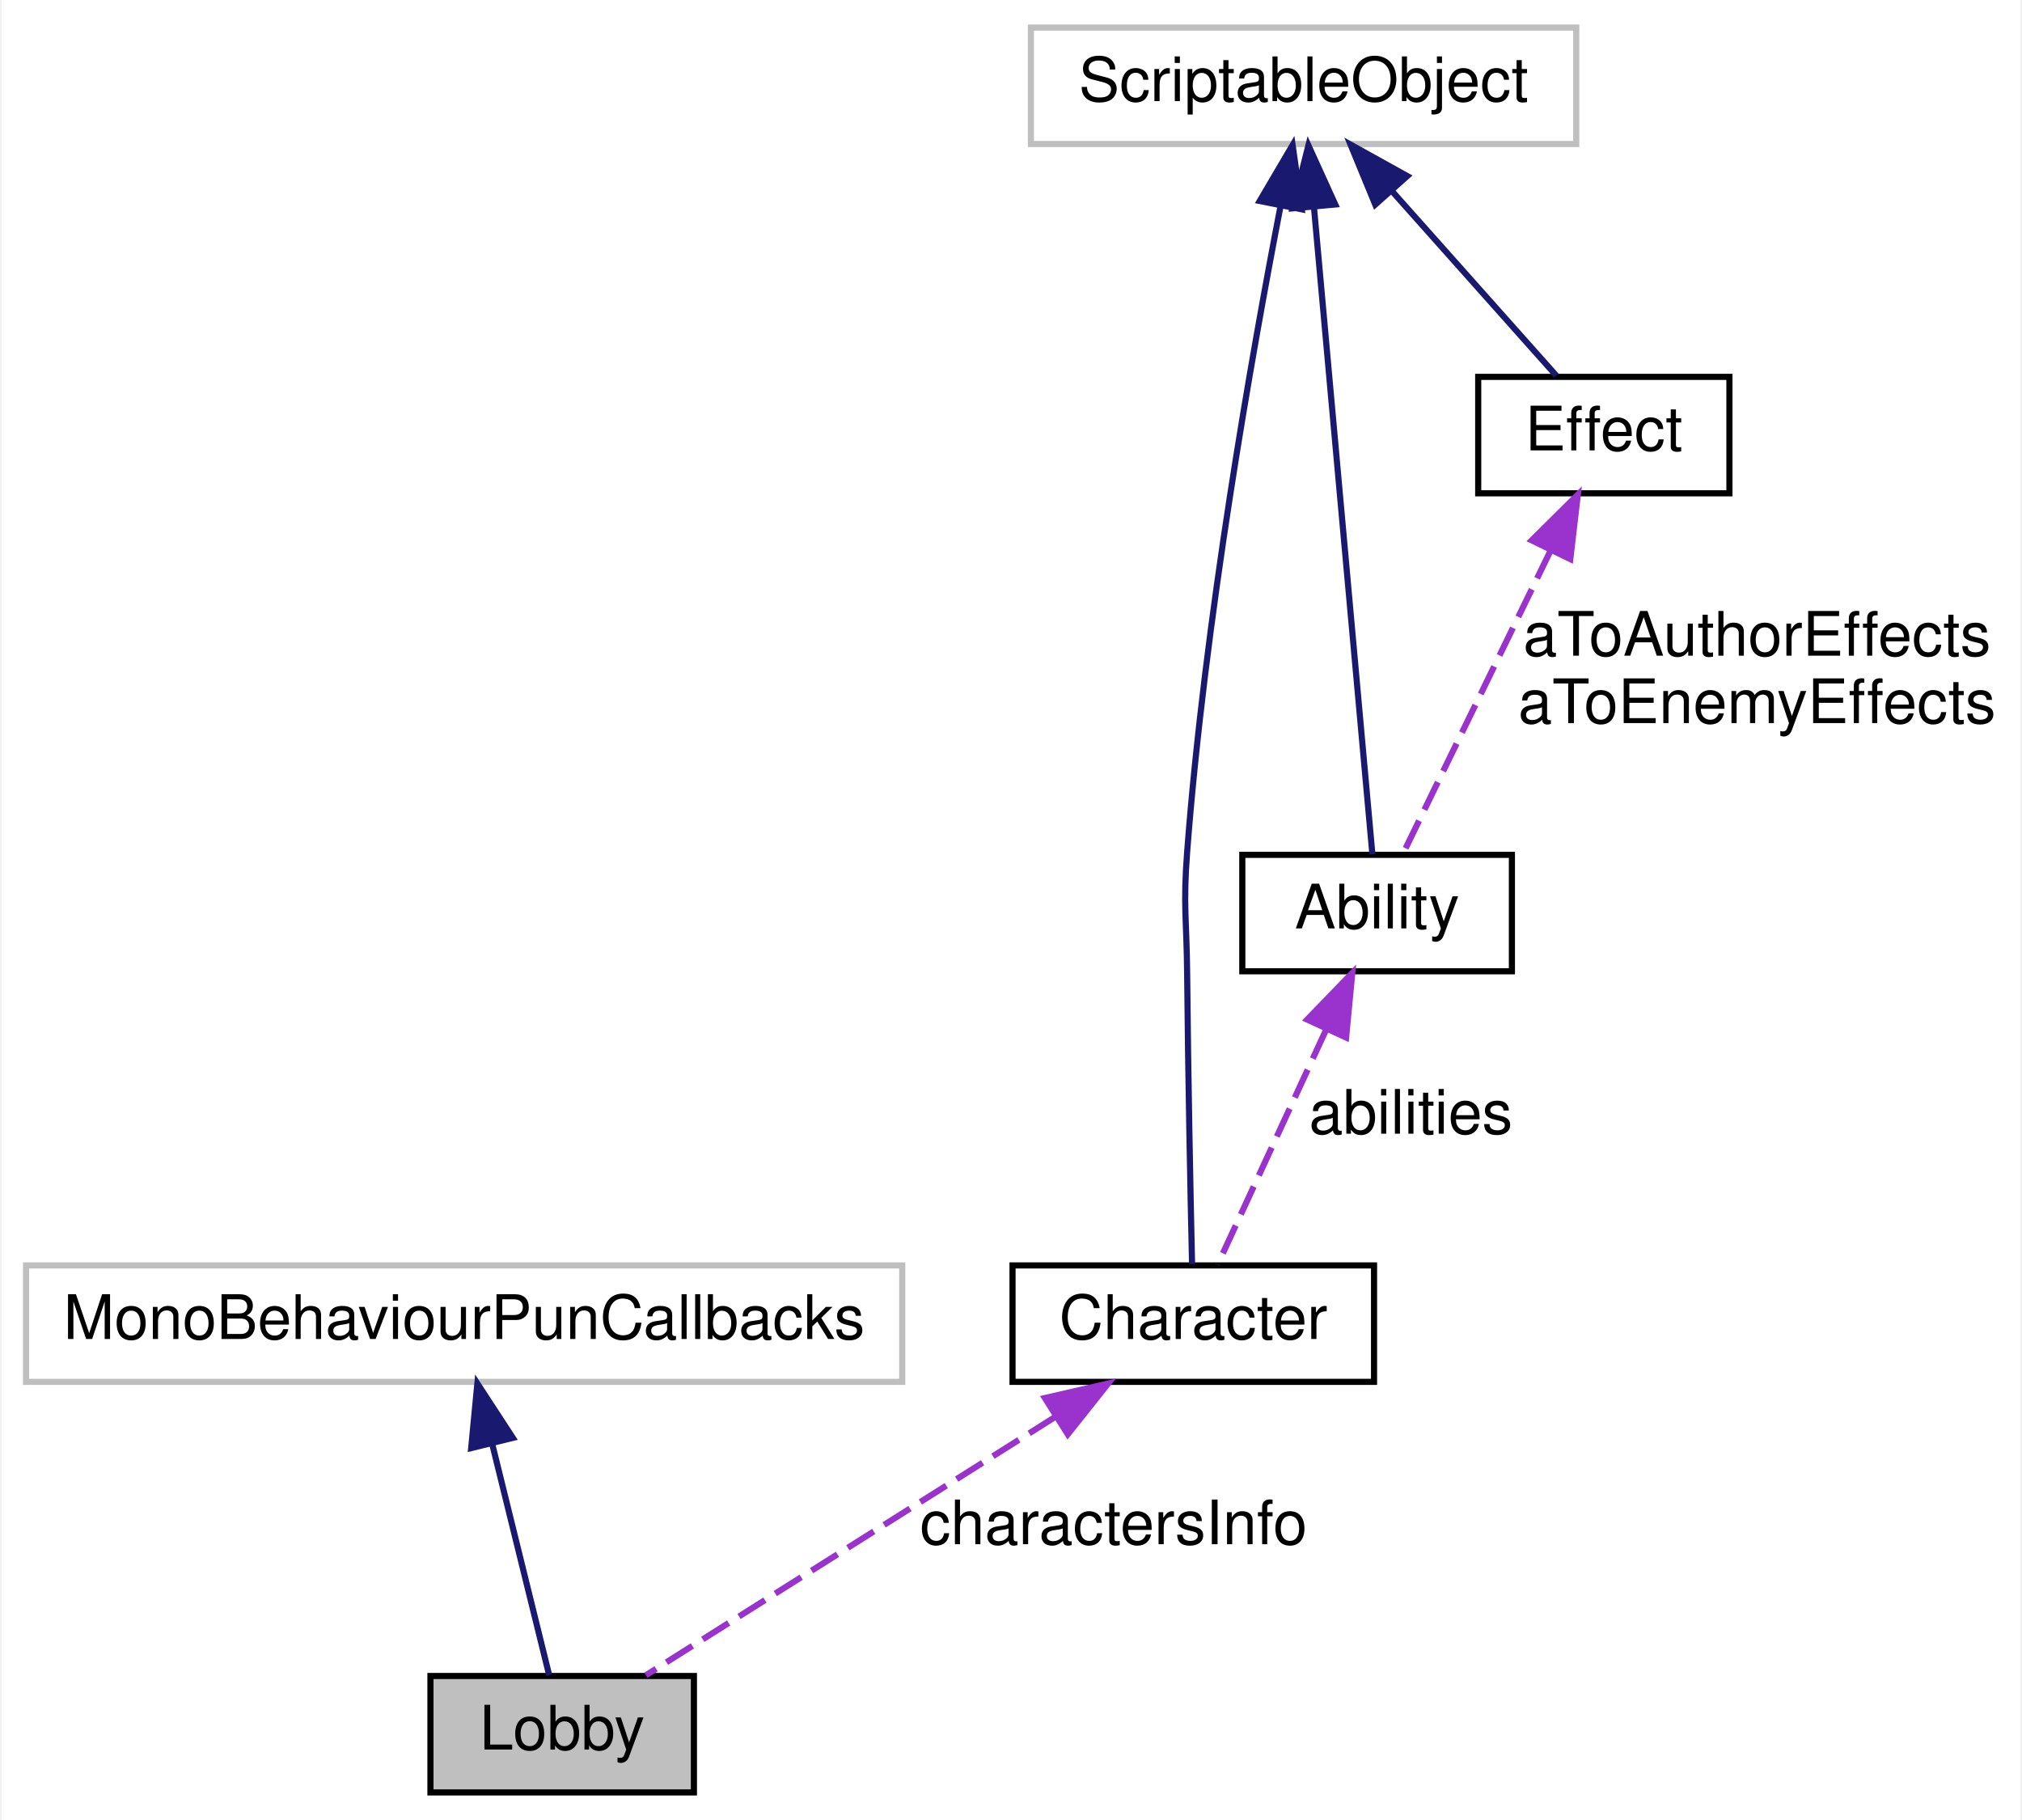
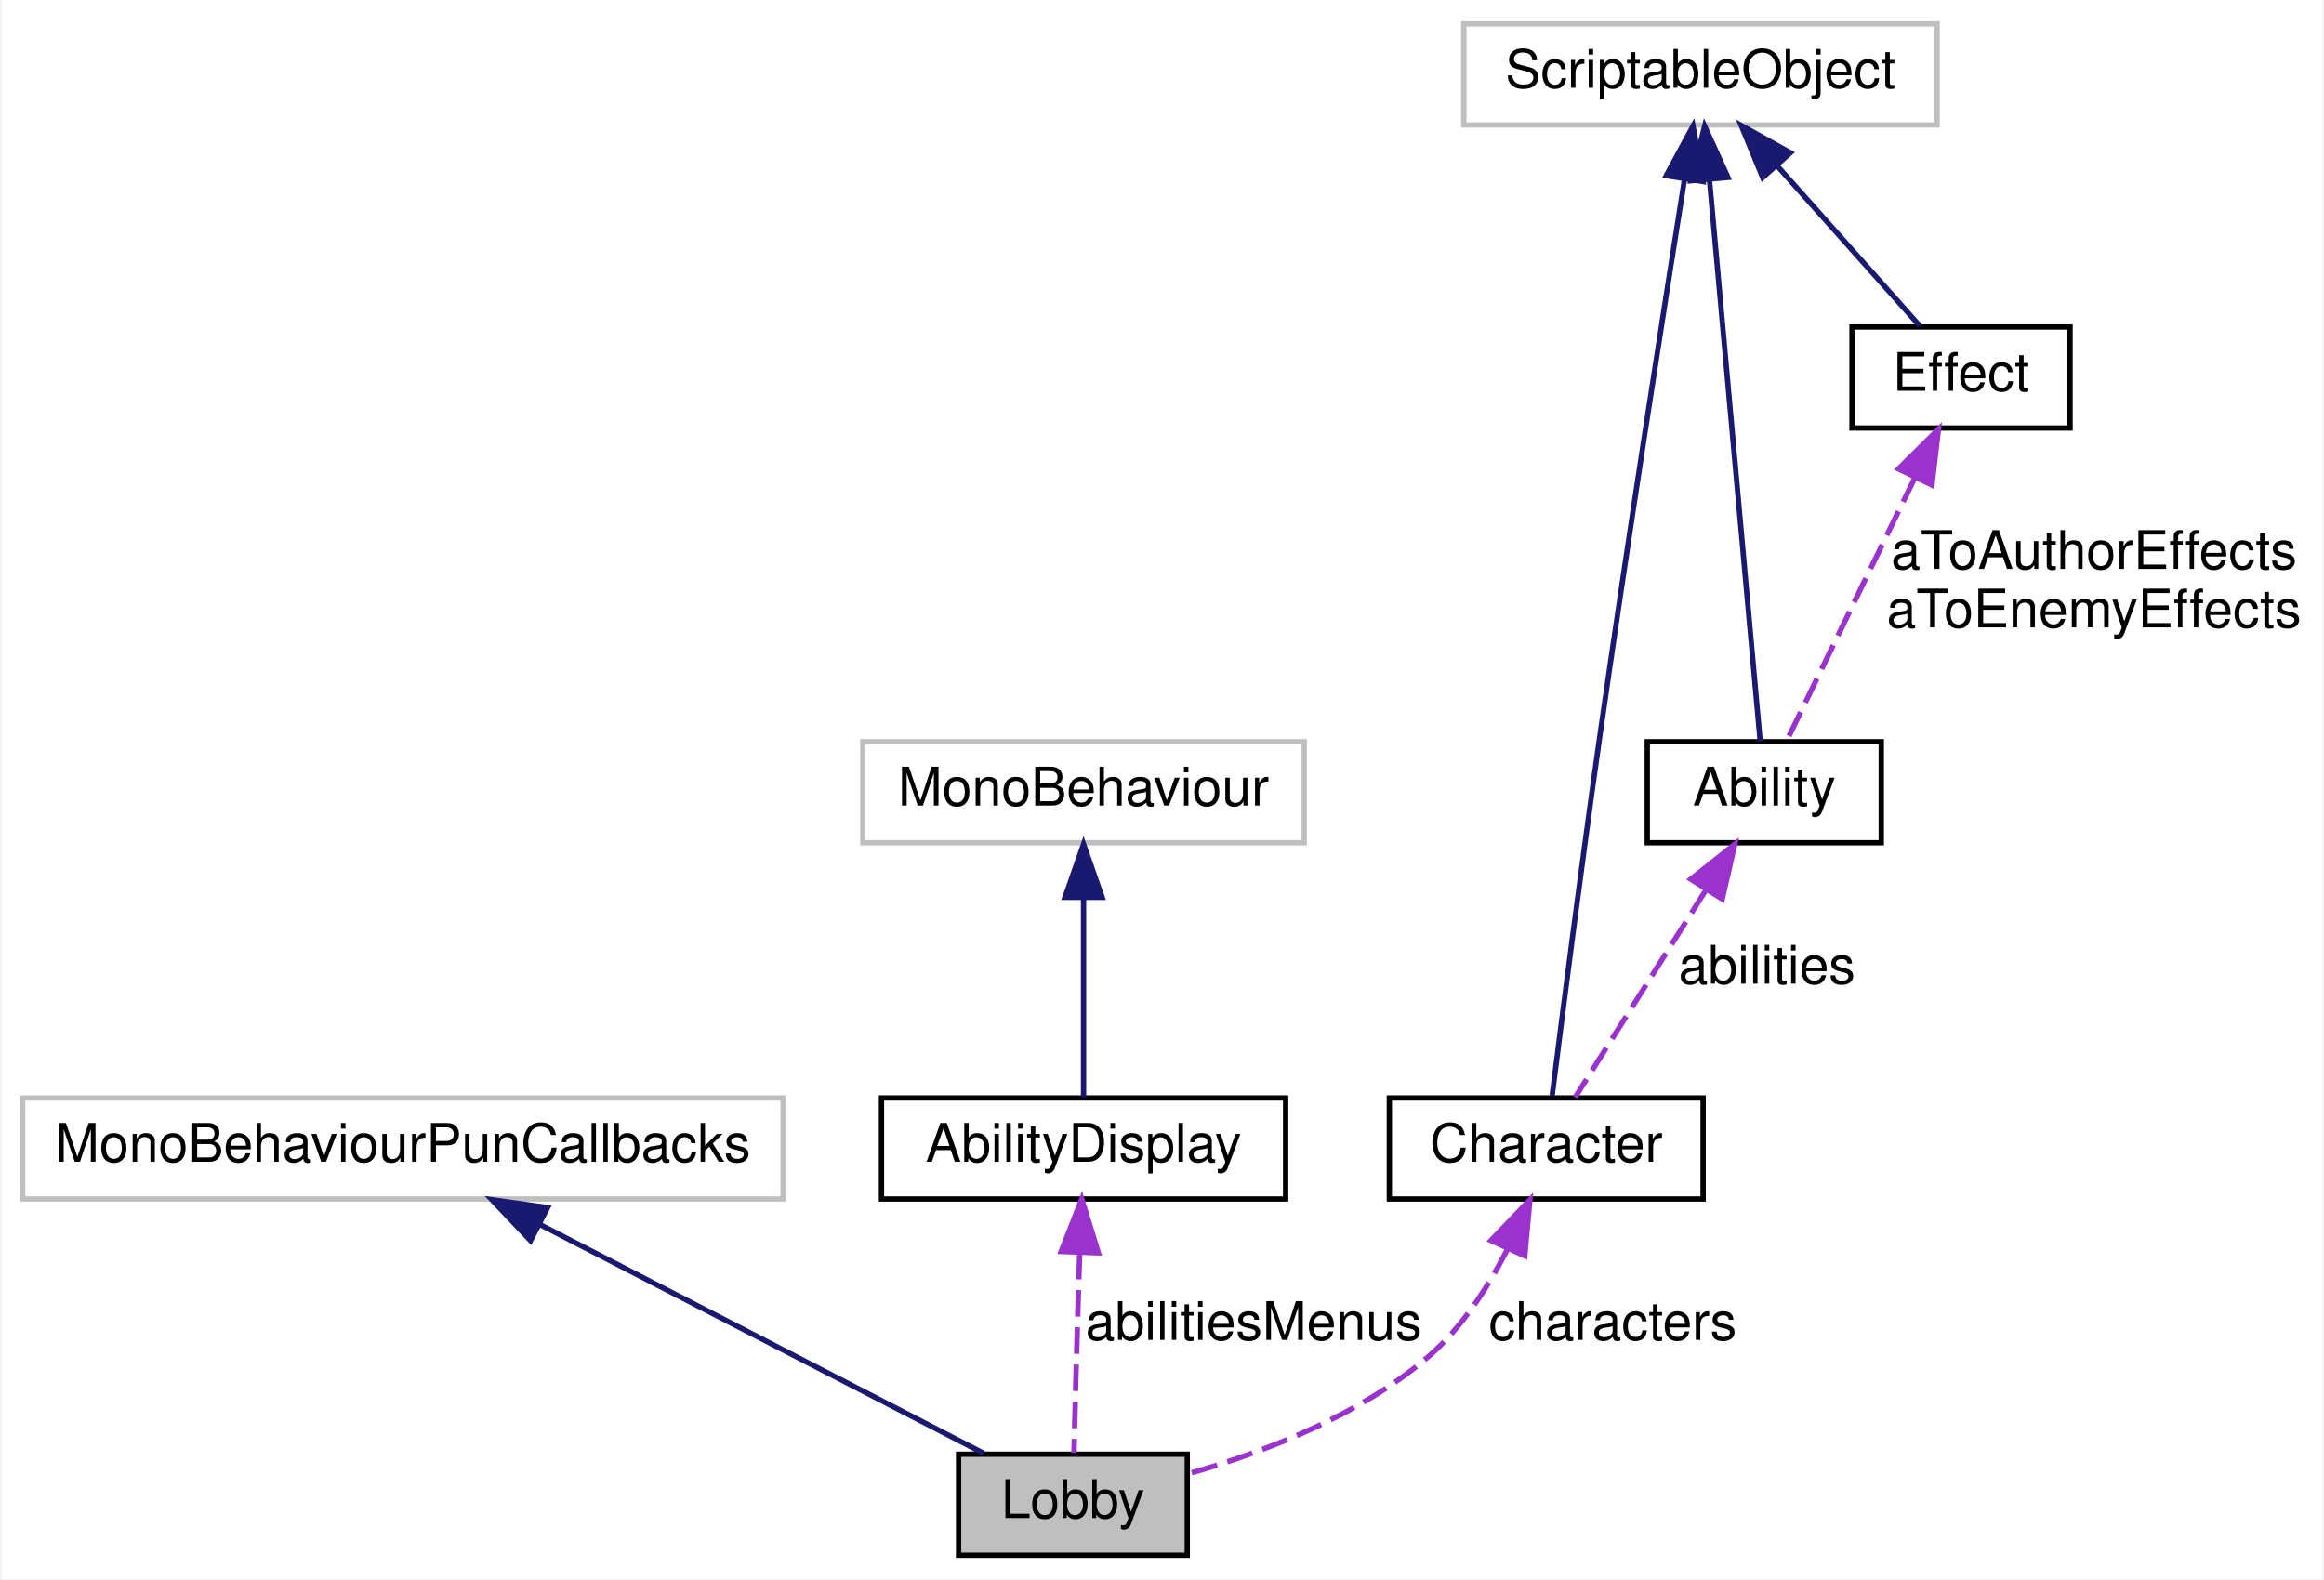
- <svg xmlns="http://www.w3.org/2000/svg" xmlns:xlink="http://www.w3.org/1999/xlink" width="330pt" height="297pt" viewBox="0.00 0.00 329.50 297.00">
+ <svg xmlns="http://www.w3.org/2000/svg" xmlns:xlink="http://www.w3.org/1999/xlink" width="437pt" height="297pt" viewBox="0.00 0.00 436.50 297.00">
  <g id="graph0" class="graph" transform="scale(1 1) rotate(0) translate(4 293)">
-     <polygon fill="white" stroke="transparent" points="-4,4 -4,-293 325.5,-293 325.5,4 -4,4" />
+     <polygon fill="white" stroke="transparent" points="-4,4 -4,-293 432.5,-293 432.5,4 -4,4" />
    <g id="node1" class="node">
      <g id="a_node1">
        <a xlink:title=" ">
-           <polygon fill="#bfbfbf" stroke="black" points="66,-0.5 66,-19.5 109,-19.5 109,-0.5 66,-0.5" />
-           <text text-anchor="middle" x="87.5" y="-7.5" font-family="Helvetica,sans-Serif" font-size="10.00">Lobby</text>
+           <polygon fill="#bfbfbf" stroke="black" points="176,-0.5 176,-19.5 219,-19.5 219,-0.5 176,-0.5" />
+           <text text-anchor="middle" x="197.5" y="-7.5" font-family="Helvetica,sans-Serif" font-size="10.00">Lobby</text>
        </a>
      </g>
    </g>
    <g id="node2" class="node">
      <g id="a_node2">
        <a xlink:title=" ">
          <polygon fill="white" stroke="#bfbfbf" points="0,-67.5 0,-86.5 143,-86.5 143,-67.5 0,-67.5" />
          <text text-anchor="middle" x="71.5" y="-74.5" font-family="Helvetica,sans-Serif" font-size="10.00">MonoBehaviourPunCallbacks</text>
        </a>
      </g>
    </g>
    <g id="edge1" class="edge">
-       <path fill="none" stroke="midnightblue" d="M76.07,-57.41C79.13,-44.99 83.02,-29.22 85.38,-19.63" />
-       <polygon fill="midnightblue" stroke="midnightblue" points="72.65,-56.69 73.66,-67.23 79.45,-58.36 72.65,-56.69" />
+       <path fill="none" stroke="midnightblue" d="M97.14,-62.77C122.09,-49.9 159.3,-30.71 180.7,-19.67" />
+       <polygon fill="midnightblue" stroke="midnightblue" points="95.51,-59.67 88.23,-67.37 98.72,-65.89 95.51,-59.67" />
    </g>
    <g id="node3" class="node">
      <g id="a_node3">
-         <a xlink:href="class_character.xhtml" target="_top" xlink:title=" ">
-           <polygon fill="white" stroke="black" points="161,-67.5 161,-86.5 220,-86.5 220,-67.5 161,-67.5" />
-           <text text-anchor="middle" x="190.5" y="-74.5" font-family="Helvetica,sans-Serif" font-size="10.00">Character</text>
+         <a xlink:href="class_ability_display.xhtml" target="_top" xlink:title=" ">
+           <polygon fill="white" stroke="black" points="161.5,-67.5 161.5,-86.5 237.5,-86.5 237.5,-67.5 161.5,-67.5" />
+           <text text-anchor="middle" x="199.5" y="-74.5" font-family="Helvetica,sans-Serif" font-size="10.00">AbilityDisplay</text>
        </a>
      </g>
    </g>
    <g id="edge2" class="edge">
-       <path fill="none" stroke="#9a32cd" stroke-dasharray="5,2" d="M167.95,-61.77C147.56,-48.9 118.21,-30.38 101.17,-19.63" />
-       <polygon fill="#9a32cd" stroke="#9a32cd" points="166.28,-64.86 176.61,-67.23 170.02,-58.94 166.28,-64.86" />
-       <text text-anchor="middle" x="177.5" y="-41" font-family="Helvetica,sans-Serif" font-size="10.00"> charactersInfo</text>
+       <path fill="none" stroke="#9a32cd" stroke-dasharray="5,2" d="M198.78,-57.37C198.68,-54.57 198.59,-51.71 198.5,-49 198.18,-38.97 197.89,-27.46 197.7,-19.75" />
+       <polygon fill="#9a32cd" stroke="#9a32cd" points="195.29,-57.63 199.16,-67.49 202.29,-57.36 195.29,-57.63" />
+       <text text-anchor="middle" x="231.5" y="-41" font-family="Helvetica,sans-Serif" font-size="10.00"> abilitiesMenus</text>
    </g>
    <g id="node4" class="node">
      <g id="a_node4">
        <a xlink:title=" ">
-           <polygon fill="white" stroke="#bfbfbf" points="164,-269.5 164,-288.5 253,-288.5 253,-269.5 164,-269.5" />
-           <text text-anchor="middle" x="208.5" y="-276.5" font-family="Helvetica,sans-Serif" font-size="10.00">ScriptableObject</text>
+           <polygon fill="white" stroke="#bfbfbf" points="158,-134.5 158,-153.5 241,-153.5 241,-134.5 158,-134.5" />
+           <text text-anchor="middle" x="199.5" y="-141.5" font-family="Helvetica,sans-Serif" font-size="10.00">MonoBehaviour</text>
        </a>
      </g>
    </g>
    <g id="edge3" class="edge">
-       <path fill="none" stroke="midnightblue" d="M204.75,-259.41C200.08,-235.25 192.37,-191.68 189.5,-154 188.82,-145.14 189.42,-142.89 189.5,-134 189.65,-117.28 190.05,-97.75 190.3,-86.73" />
-       <polygon fill="midnightblue" stroke="midnightblue" points="201.34,-260.2 206.71,-269.33 208.2,-258.84 201.34,-260.2" />
+       <path fill="none" stroke="midnightblue" d="M199.5,-124.04C199.5,-111.67 199.5,-96.12 199.5,-86.63" />
+       <polygon fill="midnightblue" stroke="midnightblue" points="196,-124.23 199.5,-134.23 203,-124.23 196,-124.23" />
    </g>
    <g id="node5" class="node">
      <g id="a_node5">
-         <a xlink:href="class_ability.xhtml" target="_top" xlink:title=" ">
-           <polygon fill="white" stroke="black" points="198.5,-134.5 198.5,-153.5 242.5,-153.5 242.5,-134.5 198.5,-134.5" />
-           <text text-anchor="middle" x="220.5" y="-141.5" font-family="Helvetica,sans-Serif" font-size="10.00">Ability</text>
+         <a xlink:href="class_character.xhtml" target="_top" xlink:title=" ">
+           <polygon fill="white" stroke="black" points="257,-67.5 257,-86.5 316,-86.5 316,-67.5 257,-67.5" />
+           <text text-anchor="middle" x="286.5" y="-74.5" font-family="Helvetica,sans-Serif" font-size="10.00">Character</text>
+         </a>
+       </g>
+     </g>
+     <g id="edge4" class="edge">
+       <path fill="none" stroke="#9a32cd" stroke-dasharray="5,2" d="M279.13,-57.9C275.56,-50.93 270.69,-43.37 264.5,-38 251.52,-26.74 233.25,-19.8 219.06,-15.78" />
+       <polygon fill="#9a32cd" stroke="#9a32cd" points="276.1,-59.69 283.43,-67.35 282.47,-56.8 276.1,-59.69" />
+       <text text-anchor="middle" x="299" y="-41" font-family="Helvetica,sans-Serif" font-size="10.00"> characters</text>
+     </g>
+     <g id="node6" class="node">
+       <g id="a_node6">
+         <a xlink:title=" ">
+           <polygon fill="white" stroke="#bfbfbf" points="271,-269.5 271,-288.5 360,-288.5 360,-269.5 271,-269.5" />
+           <text text-anchor="middle" x="315.5" y="-276.5" font-family="Helvetica,sans-Serif" font-size="10.00">ScriptableObject</text>
        </a>
      </g>
    </g>
    <g id="edge5" class="edge">
-       <path fill="none" stroke="midnightblue" d="M210.2,-259.13C212.84,-229.88 217.81,-174.76 219.73,-153.59" />
-       <polygon fill="midnightblue" stroke="midnightblue" points="206.7,-259 209.29,-269.27 213.67,-259.63 206.7,-259" />
+       <path fill="none" stroke="midnightblue" d="M312.51,-259.33C308.66,-235.08 301.83,-191.41 296.5,-154 293.05,-129.76 289.39,-101.1 287.61,-86.9" />
+       <polygon fill="midnightblue" stroke="midnightblue" points="309.07,-259.97 314.1,-269.29 315.98,-258.86 309.07,-259.97" />
    </g>
-     <g id="node6" class="node">
-       <g id="a_node6">
-         <a xlink:href="class_effect.xhtml" target="_top" xlink:title=" ">
-           <polygon fill="white" stroke="black" points="237,-212.5 237,-231.5 278,-231.5 278,-212.5 237,-212.5" />
-           <text text-anchor="middle" x="257.5" y="-219.5" font-family="Helvetica,sans-Serif" font-size="10.00">Effect</text>
+     <g id="node7" class="node">
+       <g id="a_node7">
+         <a xlink:href="class_ability.xhtml" target="_top" xlink:title=" ">
+           <polygon fill="white" stroke="black" points="305.5,-134.5 305.5,-153.5 349.5,-153.5 349.5,-134.5 305.5,-134.5" />
+           <text text-anchor="middle" x="327.5" y="-141.5" font-family="Helvetica,sans-Serif" font-size="10.00">Ability</text>
        </a>
      </g>
    </g>
    <g id="edge7" class="edge">
-       <path fill="none" stroke="midnightblue" d="M222.91,-261.83C231.68,-251.98 242.55,-239.78 249.74,-231.71" />
-       <polygon fill="midnightblue" stroke="midnightblue" points="220.2,-259.61 216.16,-269.41 225.42,-264.27 220.2,-259.61" />
+       <path fill="none" stroke="midnightblue" d="M317.2,-259.13C319.84,-229.88 324.81,-174.76 326.73,-153.59" />
+       <polygon fill="midnightblue" stroke="midnightblue" points="313.7,-259 316.29,-269.27 320.67,-259.63 313.7,-259" />
    </g>
-     <g id="edge4" class="edge">
-       <path fill="none" stroke="#9a32cd" stroke-dasharray="5,2" d="M212.1,-124.79C206.33,-112.31 198.95,-96.31 194.48,-86.63" />
-       <polygon fill="#9a32cd" stroke="#9a32cd" points="209.09,-126.62 216.45,-134.23 215.44,-123.69 209.09,-126.62" />
-       <text text-anchor="middle" x="226" y="-108" font-family="Helvetica,sans-Serif" font-size="10.00"> abilities</text>
+     <g id="node8" class="node">
+       <g id="a_node8">
+         <a xlink:href="class_effect.xhtml" target="_top" xlink:title=" ">
+           <polygon fill="white" stroke="black" points="344,-212.5 344,-231.5 385,-231.5 385,-212.5 344,-212.5" />
+           <text text-anchor="middle" x="364.5" y="-219.5" font-family="Helvetica,sans-Serif" font-size="10.00">Effect</text>
+         </a>
+       </g>
+     </g>
+     <g id="edge9" class="edge">
+       <path fill="none" stroke="midnightblue" d="M329.91,-261.83C338.68,-251.98 349.55,-239.78 356.74,-231.71" />
+       <polygon fill="midnightblue" stroke="midnightblue" points="327.2,-259.61 323.16,-269.41 332.42,-264.27 327.2,-259.61" />
    </g>
    <g id="edge6" class="edge">
-       <path fill="none" stroke="#9a32cd" stroke-dasharray="5,2" d="M248.8,-203.12C241.21,-187.53 230.52,-165.59 224.69,-153.62" />
-       <polygon fill="#9a32cd" stroke="#9a32cd" points="245.73,-204.82 253.26,-212.28 252.03,-201.76 245.73,-204.82" />
-       <text text-anchor="middle" x="282.5" y="-186" font-family="Helvetica,sans-Serif" font-size="10.00"> aToAuthorEffects</text>
-       <text text-anchor="middle" x="282.5" y="-175" font-family="Helvetica,sans-Serif" font-size="10.00">aToEnemyEffects</text>
+       <path fill="none" stroke="#9a32cd" stroke-dasharray="5,2" d="M316.48,-125.53C308.55,-112.95 298.17,-96.51 291.94,-86.63" />
+       <polygon fill="#9a32cd" stroke="#9a32cd" points="313.68,-127.64 321.97,-134.23 319.6,-123.91 313.68,-127.64" />
+       <text text-anchor="middle" x="328" y="-108" font-family="Helvetica,sans-Serif" font-size="10.00"> abilities</text>
+     </g>
+     <g id="edge8" class="edge">
+       <path fill="none" stroke="#9a32cd" stroke-dasharray="5,2" d="M355.8,-203.12C348.21,-187.53 337.52,-165.59 331.69,-153.62" />
+       <polygon fill="#9a32cd" stroke="#9a32cd" points="352.73,-204.82 360.26,-212.28 359.03,-201.76 352.73,-204.82" />
+       <text text-anchor="middle" x="389.5" y="-186" font-family="Helvetica,sans-Serif" font-size="10.00"> aToAuthorEffects</text>
+       <text text-anchor="middle" x="389.5" y="-175" font-family="Helvetica,sans-Serif" font-size="10.00">aToEnemyEffects</text>
    </g>
  </g>
</svg>
